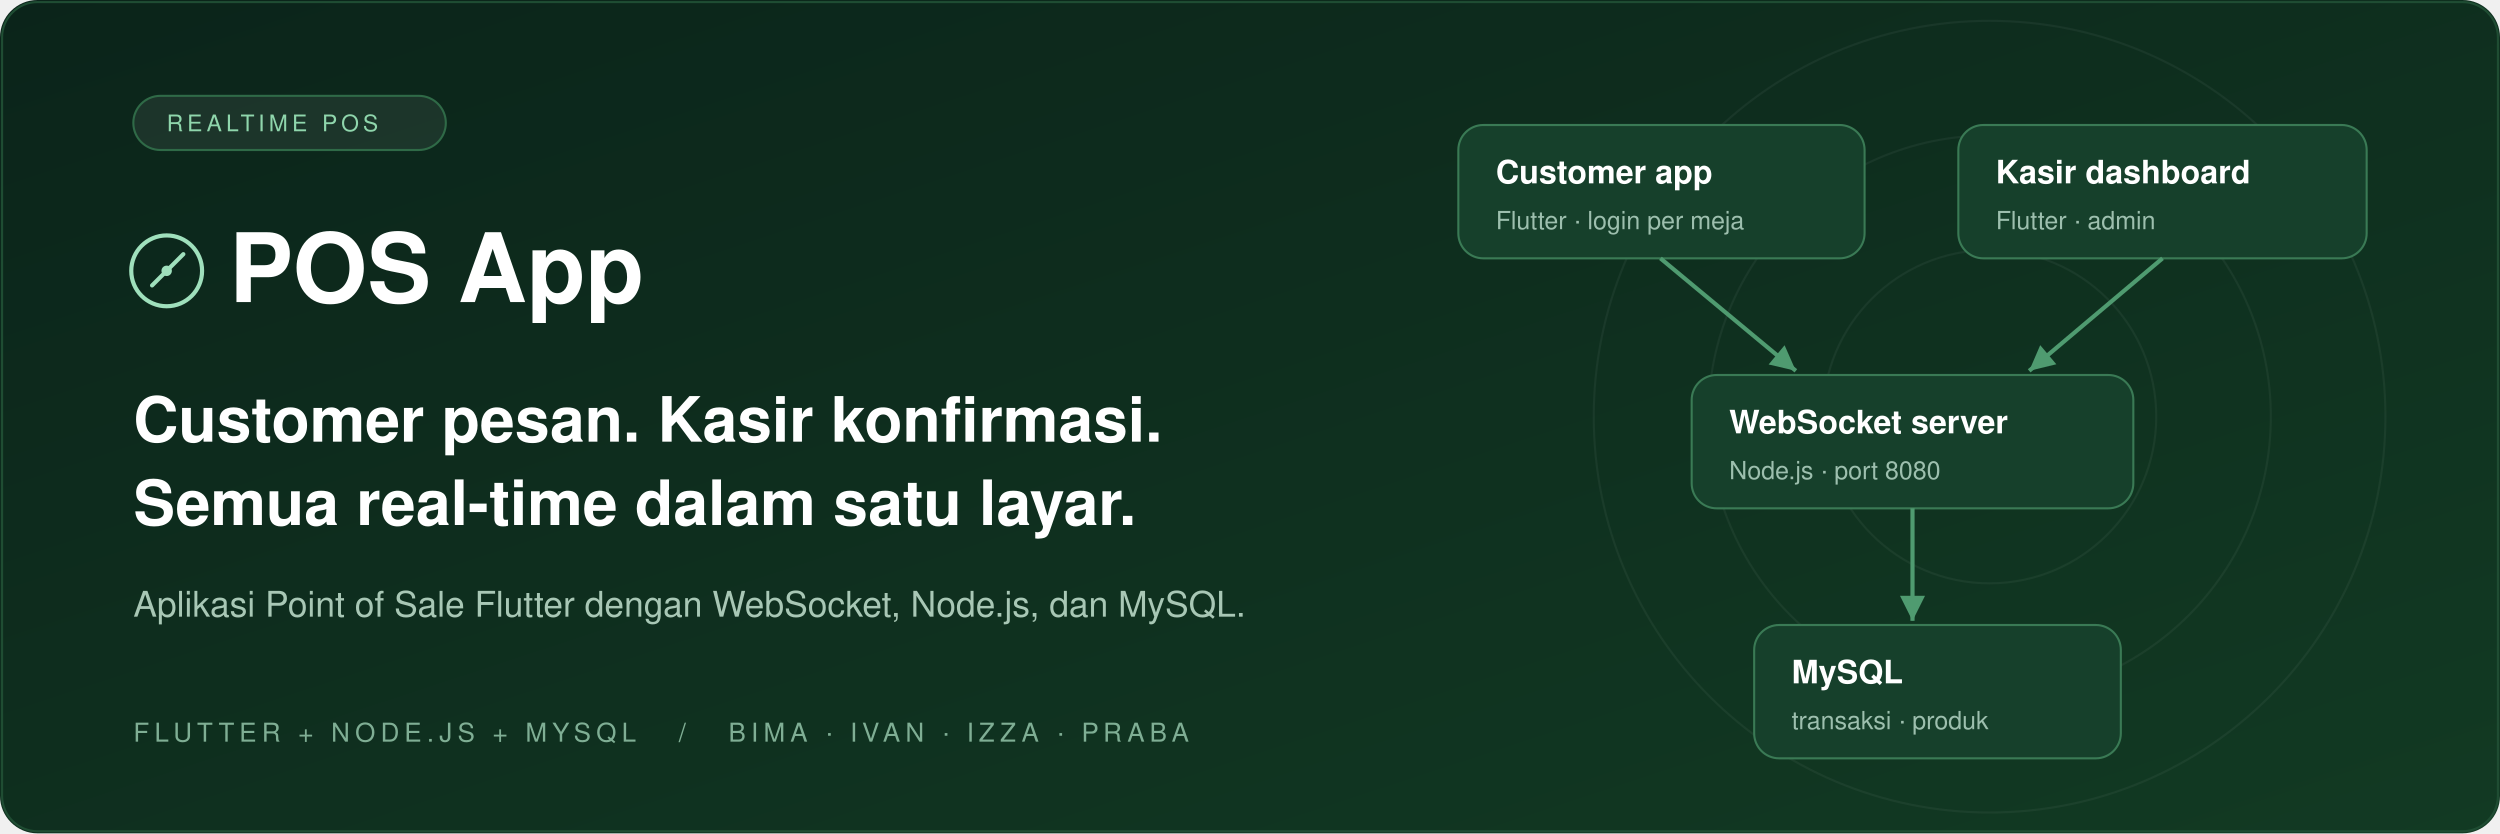
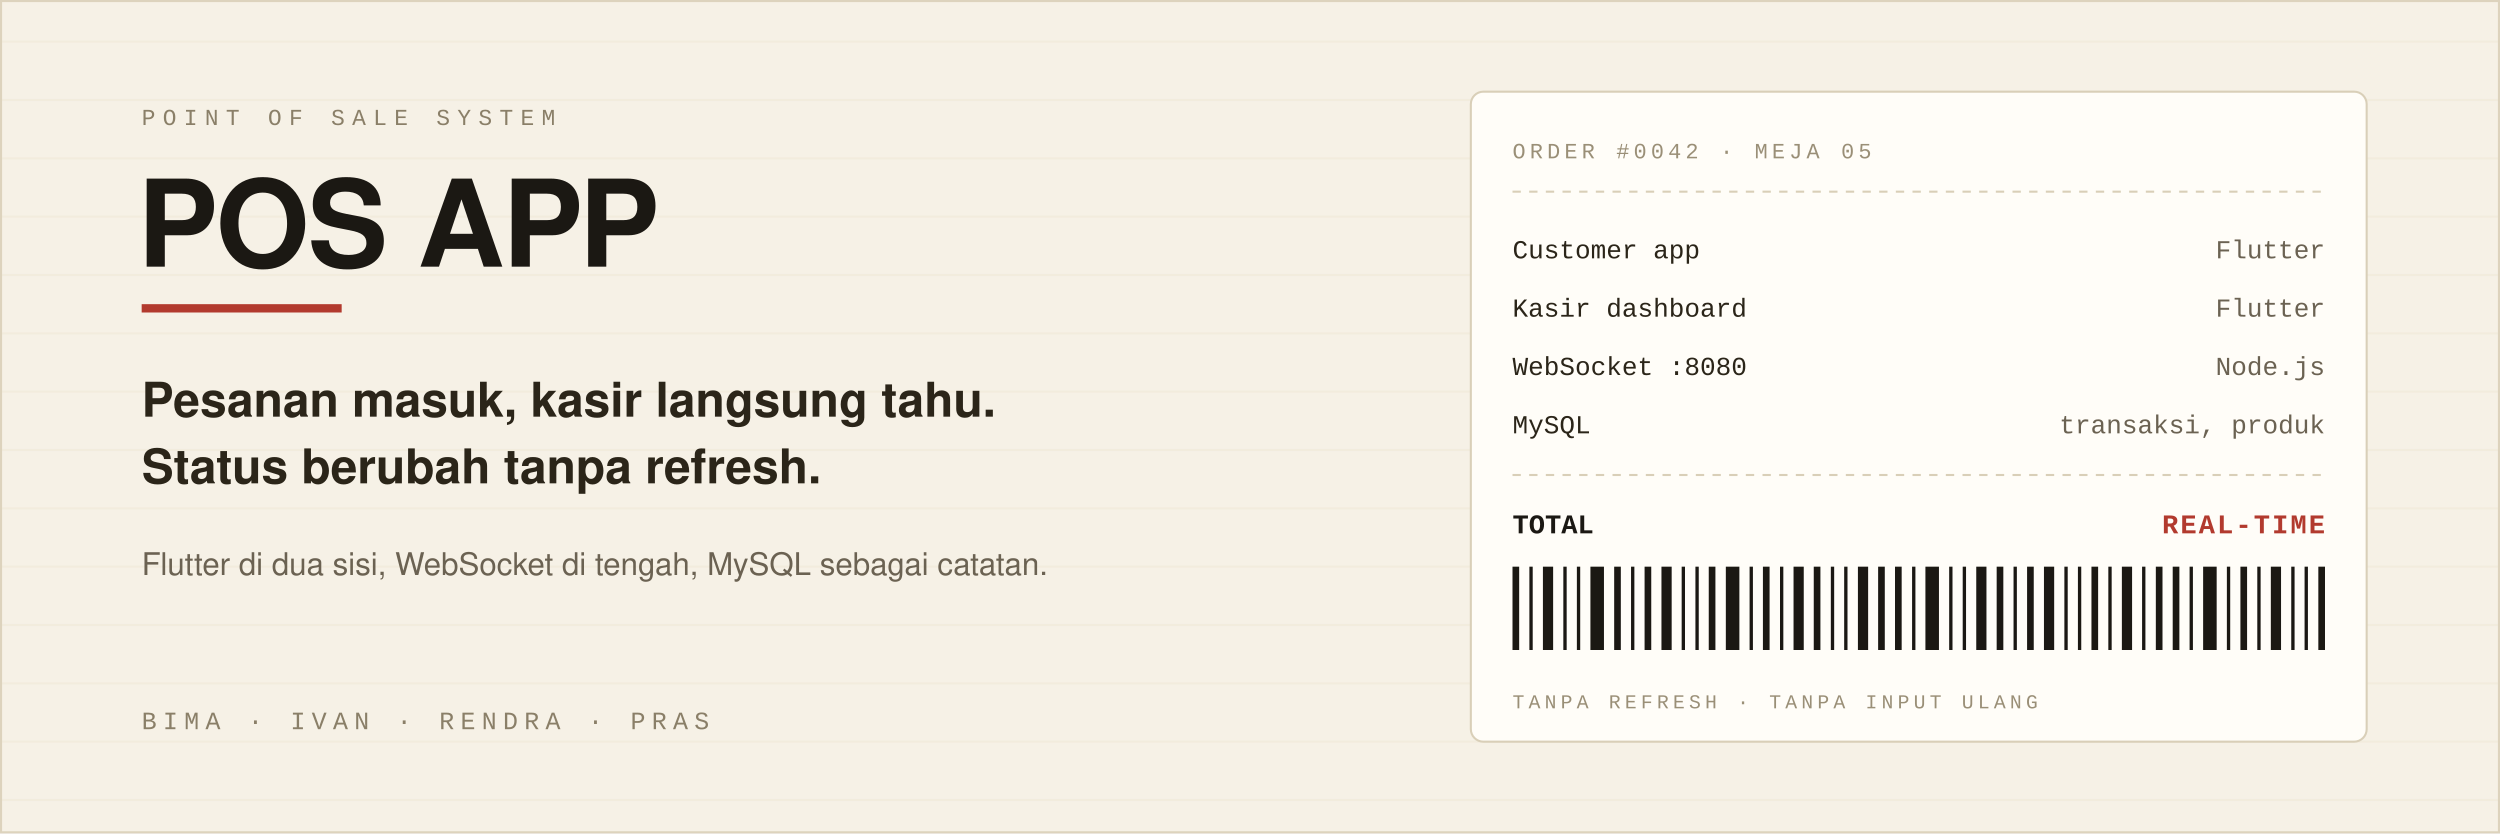
- <svg xmlns="http://www.w3.org/2000/svg" viewBox="0 0 1200 400" width="1200" height="400" role="img" aria-label="POS App — customer pesan, kasir konfirmasi, real-time dengan Flutter, Node.js WebSocket, dan MySQL">
+ <svg xmlns="http://www.w3.org/2000/svg" viewBox="0 0 1200 400" width="1200" height="400" role="img" aria-label="POS App — struk pesanan real-time: customer, kasir, WebSocket, MySQL">
  <defs>
-     <linearGradient id="bg" x1="0" y1="0" x2="1" y2="1">
-       <stop offset="0" stop-color="#0b241a" />
-       <stop offset="1" stop-color="#123a23" />
-     </linearGradient>
-     <marker id="arrow" markerWidth="8" markerHeight="8" refX="6" refY="3" orient="auto">
-       <path d="M0,0 L6,3 L0,6 z" fill="#4f9b70" />
-     </marker>
    <style>
-       .t   { font-family: "Helvetica Neue", Helvetica, Arial, sans-serif; }
-       .h1  { font-size: 46px; font-weight: 700; fill: #ffffff; }
-       .tag { font-size: 30px; font-weight: 700; fill: #ffffff; }
-       .sub { font-size: 17px; fill: #a8c7b5; }
-       .meta{ font-size: 12.5px; letter-spacing: 2.5px; fill: #7fae94; }
-       .pill{ font-size: 11px; letter-spacing: 2px; fill: #8fd6ac; }
-       .bt  { font-size: 15.5px; font-weight: 600; fill: #ffffff; }
-       .bs  { font-size: 12px; fill: #9dbfae; }
+       .mono  { font-family: "Courier New", Courier, monospace; }
+       .sans  { font-family: "Helvetica Neue", Helvetica, Arial, sans-serif; }
+       .kicker{ font-size: 11px; letter-spacing: 3.5px; fill: #8a7f68; }
+       .title { font-size: 58px; font-weight: 800; letter-spacing: -1px; fill: #1b1813; }
+       .lead  { font-size: 23px; font-weight: 700; fill: #2b2519; }
+       .note  { font-size: 15px; fill: #6b6252; }
+       .names { font-size: 12px; letter-spacing: 3px; fill: #8a7f68; }
+       .lbl   { font-size: 12.5px; fill: #2b2519; }
+       .val   { font-size: 12.5px; fill: #6b6252; }
+       .hdr   { font-size: 10.5px; letter-spacing: 2px; fill: #9a8f77; }
+       .tot   { font-size: 13px; font-weight: 700; fill: #1b1813; }
+       .totv  { font-size: 13px; font-weight: 700; fill: #b23a2e; letter-spacing: 1px; }
+       .fine  { font-size: 9.5px; letter-spacing: 2px; fill: #9a8f77; }
    </style>
  </defs>
-   <rect width="1200" height="400" rx="18" fill="url(#bg)" />
-   <rect x="1" y="1" width="1198" height="398" rx="17" fill="none" stroke="#1f4d33" />
-   <g fill="none" stroke="#ffffff" stroke-opacity="0.05">
-     <circle cx="955" cy="200" r="80" />
-     <circle cx="955" cy="200" r="135" />
-     <circle cx="955" cy="200" r="190" />
+   <rect width="1200" height="400" fill="#f6f1e6" />
+   <g opacity="0.55">
+     <line x1="0" y1="20" x2="1200" y2="20" stroke="#efe7d6" stroke-width="1" />
+     <line x1="0" y1="48" x2="1200" y2="48" stroke="#efe7d6" stroke-width="1" />
+     <line x1="0" y1="76" x2="1200" y2="76" stroke="#efe7d6" stroke-width="1" />
+     <line x1="0" y1="104" x2="1200" y2="104" stroke="#efe7d6" stroke-width="1" />
+     <line x1="0" y1="132" x2="1200" y2="132" stroke="#efe7d6" stroke-width="1" />
+     <line x1="0" y1="160" x2="1200" y2="160" stroke="#efe7d6" stroke-width="1" />
+     <line x1="0" y1="188" x2="1200" y2="188" stroke="#efe7d6" stroke-width="1" />
+     <line x1="0" y1="216" x2="1200" y2="216" stroke="#efe7d6" stroke-width="1" />
+     <line x1="0" y1="244" x2="1200" y2="244" stroke="#efe7d6" stroke-width="1" />
+     <line x1="0" y1="272" x2="1200" y2="272" stroke="#efe7d6" stroke-width="1" />
+     <line x1="0" y1="300" x2="1200" y2="300" stroke="#efe7d6" stroke-width="1" />
+     <line x1="0" y1="328" x2="1200" y2="328" stroke="#efe7d6" stroke-width="1" />
+     <line x1="0" y1="356" x2="1200" y2="356" stroke="#efe7d6" stroke-width="1" />
+     <line x1="0" y1="384" x2="1200" y2="384" stroke="#efe7d6" stroke-width="1" />
  </g>
-   <rect x="64" y="46" width="150" height="26" rx="13" fill="#ffffff" fill-opacity="0.07" stroke="#2f6a47" />
-   <text class="t pill" x="80" y="63">REALTIME POS</text>
+   <rect x="0.5" y="0.5" width="1199" height="399" fill="none" stroke="#ddd3bd" />
+   <text class="mono kicker" x="68" y="60">POINT OF SALE SYSTEM</text>
+   <text class="sans title" x="66" y="128">POS APP</text>
+   <rect x="68" y="146" width="96" height="4" fill="#b23a2e" />
+   <text class="sans lead" x="68" y="200">Pesanan masuk, kasir langsung tahu.</text>
+   <text class="sans lead" x="68" y="232">Status berubah tanpa refresh.</text>
+   <text class="sans note" x="68" y="276">Flutter di dua sisi, WebSocket di tengah, MySQL sebagai catatan.</text>
+   <text class="mono names" x="68" y="350">BIMA · IVAN · RENDRA · PRAS</text>
+   <rect x="706" y="44" width="430" height="312" rx="6" fill="#fffdf8" stroke="#d9cfb8" />
+   <text class="mono hdr" x="726" y="76">ORDER #0042 · MEJA 05</text>
+   <line x1="726" y1="92" x2="1116" y2="92" stroke="#d9cfb8" stroke-dasharray="4 4" />
+   <text class="mono lbl" x="726" y="124">Customer app</text>
+   <text class="mono val" x="1116" y="124" text-anchor="end">Flutter</text>
+   <text class="mono lbl" x="726" y="152">Kasir dashboard</text>
+   <text class="mono val" x="1116" y="152" text-anchor="end">Flutter</text>
+   <text class="mono lbl" x="726" y="180">WebSocket :8080</text>
+   <text class="mono val" x="1116" y="180" text-anchor="end">Node.js</text>
+   <text class="mono lbl" x="726" y="208">MySQL</text>
+   <text class="mono val" x="1116" y="208" text-anchor="end">transaksi, produk</text>
+   <line x1="726" y1="228" x2="1116" y2="228" stroke="#d9cfb8" stroke-dasharray="4 4" />
+   <text class="mono tot" x="726" y="256">TOTAL</text>
+   <text class="mono totv" x="1116" y="256" text-anchor="end">REAL-TIME</text>
  <g>
-     <circle cx="80" cy="130" r="17" fill="none" stroke="#9fe0bc" stroke-width="2" />
-     <line x1="73" y1="137" x2="88" y2="122" stroke="#9fe0bc" stroke-width="2" stroke-linecap="round" />
-     <circle cx="80" cy="130" r="2.5" fill="#9fe0bc" />
-     <text class="t h1" x="110" y="145">POS App</text>
+     <rect x="726.0" y="272" width="3.2" height="40" fill="#1b1813" />
+     <rect x="734.1" y="272" width="1.6" height="40" fill="#1b1813" />
+     <rect x="740.6" y="272" width="4.9" height="40" fill="#1b1813" />
+     <rect x="750.4" y="272" width="1.6" height="40" fill="#1b1813" />
+     <rect x="756.9" y="272" width="1.6" height="40" fill="#1b1813" />
+     <rect x="763.4" y="272" width="6.5" height="40" fill="#1b1813" />
+     <rect x="774.8" y="272" width="3.2" height="40" fill="#1b1813" />
+     <rect x="782.9" y="272" width="1.6" height="40" fill="#1b1813" />
+     <rect x="789.4" y="272" width="3.2" height="40" fill="#1b1813" />
+     <rect x="797.5" y="272" width="4.9" height="40" fill="#1b1813" />
+     <rect x="807.2" y="272" width="1.6" height="40" fill="#1b1813" />
+     <rect x="813.8" y="272" width="1.6" height="40" fill="#1b1813" />
+     <rect x="820.2" y="272" width="3.2" height="40" fill="#1b1813" />
+     <rect x="828.4" y="272" width="6.5" height="40" fill="#1b1813" />
+     <rect x="839.8" y="272" width="1.6" height="40" fill="#1b1813" />
+     <rect x="846.2" y="272" width="3.2" height="40" fill="#1b1813" />
+     <rect x="854.4" y="272" width="1.6" height="40" fill="#1b1813" />
+     <rect x="860.9" y="272" width="4.9" height="40" fill="#1b1813" />
+     <rect x="870.6" y="272" width="3.2" height="40" fill="#1b1813" />
+     <rect x="878.8" y="272" width="1.6" height="40" fill="#1b1813" />
+     <rect x="885.2" y="272" width="1.6" height="40" fill="#1b1813" />
+     <rect x="891.8" y="272" width="4.9" height="40" fill="#1b1813" />
+     <rect x="901.5" y="272" width="3.2" height="40" fill="#1b1813" />
+     <rect x="909.6" y="272" width="3.2" height="40" fill="#1b1813" />
+     <rect x="917.8" y="272" width="1.6" height="40" fill="#1b1813" />
+     <rect x="924.2" y="272" width="6.5" height="40" fill="#1b1813" />
+     <rect x="935.6" y="272" width="1.6" height="40" fill="#1b1813" />
+     <rect x="942.1" y="272" width="1.6" height="40" fill="#1b1813" />
+     <rect x="948.6" y="272" width="4.9" height="40" fill="#1b1813" />
+     <rect x="958.4" y="272" width="3.2" height="40" fill="#1b1813" />
+     <rect x="966.5" y="272" width="1.6" height="40" fill="#1b1813" />
+     <rect x="973.0" y="272" width="3.2" height="40" fill="#1b1813" />
+     <rect x="981.1" y="272" width="4.9" height="40" fill="#1b1813" />
+     <rect x="990.9" y="272" width="1.6" height="40" fill="#1b1813" />
+     <rect x="997.4" y="272" width="1.6" height="40" fill="#1b1813" />
+     <rect x="1003.9" y="272" width="3.2" height="40" fill="#1b1813" />
+     <rect x="1012.0" y="272" width="1.6" height="40" fill="#1b1813" />
+     <rect x="1018.5" y="272" width="4.9" height="40" fill="#1b1813" />
+     <rect x="1028.2" y="272" width="1.6" height="40" fill="#1b1813" />
+     <rect x="1034.8" y="272" width="3.2" height="40" fill="#1b1813" />
+     <rect x="1042.9" y="272" width="3.2" height="40" fill="#1b1813" />
+     <rect x="1051.0" y="272" width="1.6" height="40" fill="#1b1813" />
+     <rect x="1057.5" y="272" width="6.5" height="40" fill="#1b1813" />
+     <rect x="1068.9" y="272" width="1.6" height="40" fill="#1b1813" />
+     <rect x="1075.4" y="272" width="3.2" height="40" fill="#1b1813" />
+     <rect x="1083.5" y="272" width="1.6" height="40" fill="#1b1813" />
+     <rect x="1090.0" y="272" width="4.9" height="40" fill="#1b1813" />
+     <rect x="1099.8" y="272" width="1.6" height="40" fill="#1b1813" />
+     <rect x="1106.2" y="272" width="1.6" height="40" fill="#1b1813" />
+     <rect x="1112.8" y="272" width="3.2" height="40" fill="#1b1813" />
  </g>
-   <text class="t tag" x="64" y="212">Customer pesan. Kasir konfirmasi.</text>
-   <text class="t tag" x="64" y="252">Semua real-time dalam satu layar.</text>
-   <text class="t sub" x="64" y="296">Aplikasi Point of Sale Flutter dengan WebSocket, Node.js, dan MySQL.</text>
-   <text class="t meta" x="64" y="356">FLUTTER + NODE.JS + MYSQL   /   BIMA · IVAN · IZZA · PRABA</text>
-   <g>
-     <rect x="700" y="60" width="195" height="64" rx="12" fill="#16402b" stroke="#3a7a55" />
-     <text class="t bt" x="718" y="88">Customer app</text>
-     <text class="t bs" x="718" y="110">Flutter · login per meja</text>
-     <rect x="940" y="60" width="196" height="64" rx="12" fill="#16402b" stroke="#3a7a55" />
-     <text class="t bt" x="958" y="88">Kasir dashboard</text>
-     <text class="t bs" x="958" y="110">Flutter · admin</text>
-     <rect x="812" y="180" width="212" height="64" rx="12" fill="#16402b" stroke="#3a7a55" />
-     <text class="t bt" x="830" y="208">WebSocket server</text>
-     <text class="t bs" x="830" y="230">Node.js · port 8080</text>
-     <rect x="842" y="300" width="176" height="64" rx="12" fill="#16402b" stroke="#3a7a55" />
-     <text class="t bt" x="860" y="328">MySQL</text>
-     <text class="t bs" x="860" y="350">transaksi · produk</text>
-   </g>
-   <g fill="none" stroke="#4f9b70" stroke-width="2">
-     <line x1="797" y1="124" x2="862" y2="178" marker-end="url(#arrow)" />
-     <line x1="1038" y1="124" x2="974" y2="178" marker-end="url(#arrow)" />
-     <line x1="918" y1="244" x2="918" y2="298" marker-end="url(#arrow)" />
-   </g>
+   <text class="mono fine" x="726" y="340">TANPA REFRESH · TANPA INPUT ULANG</text>
</svg>
